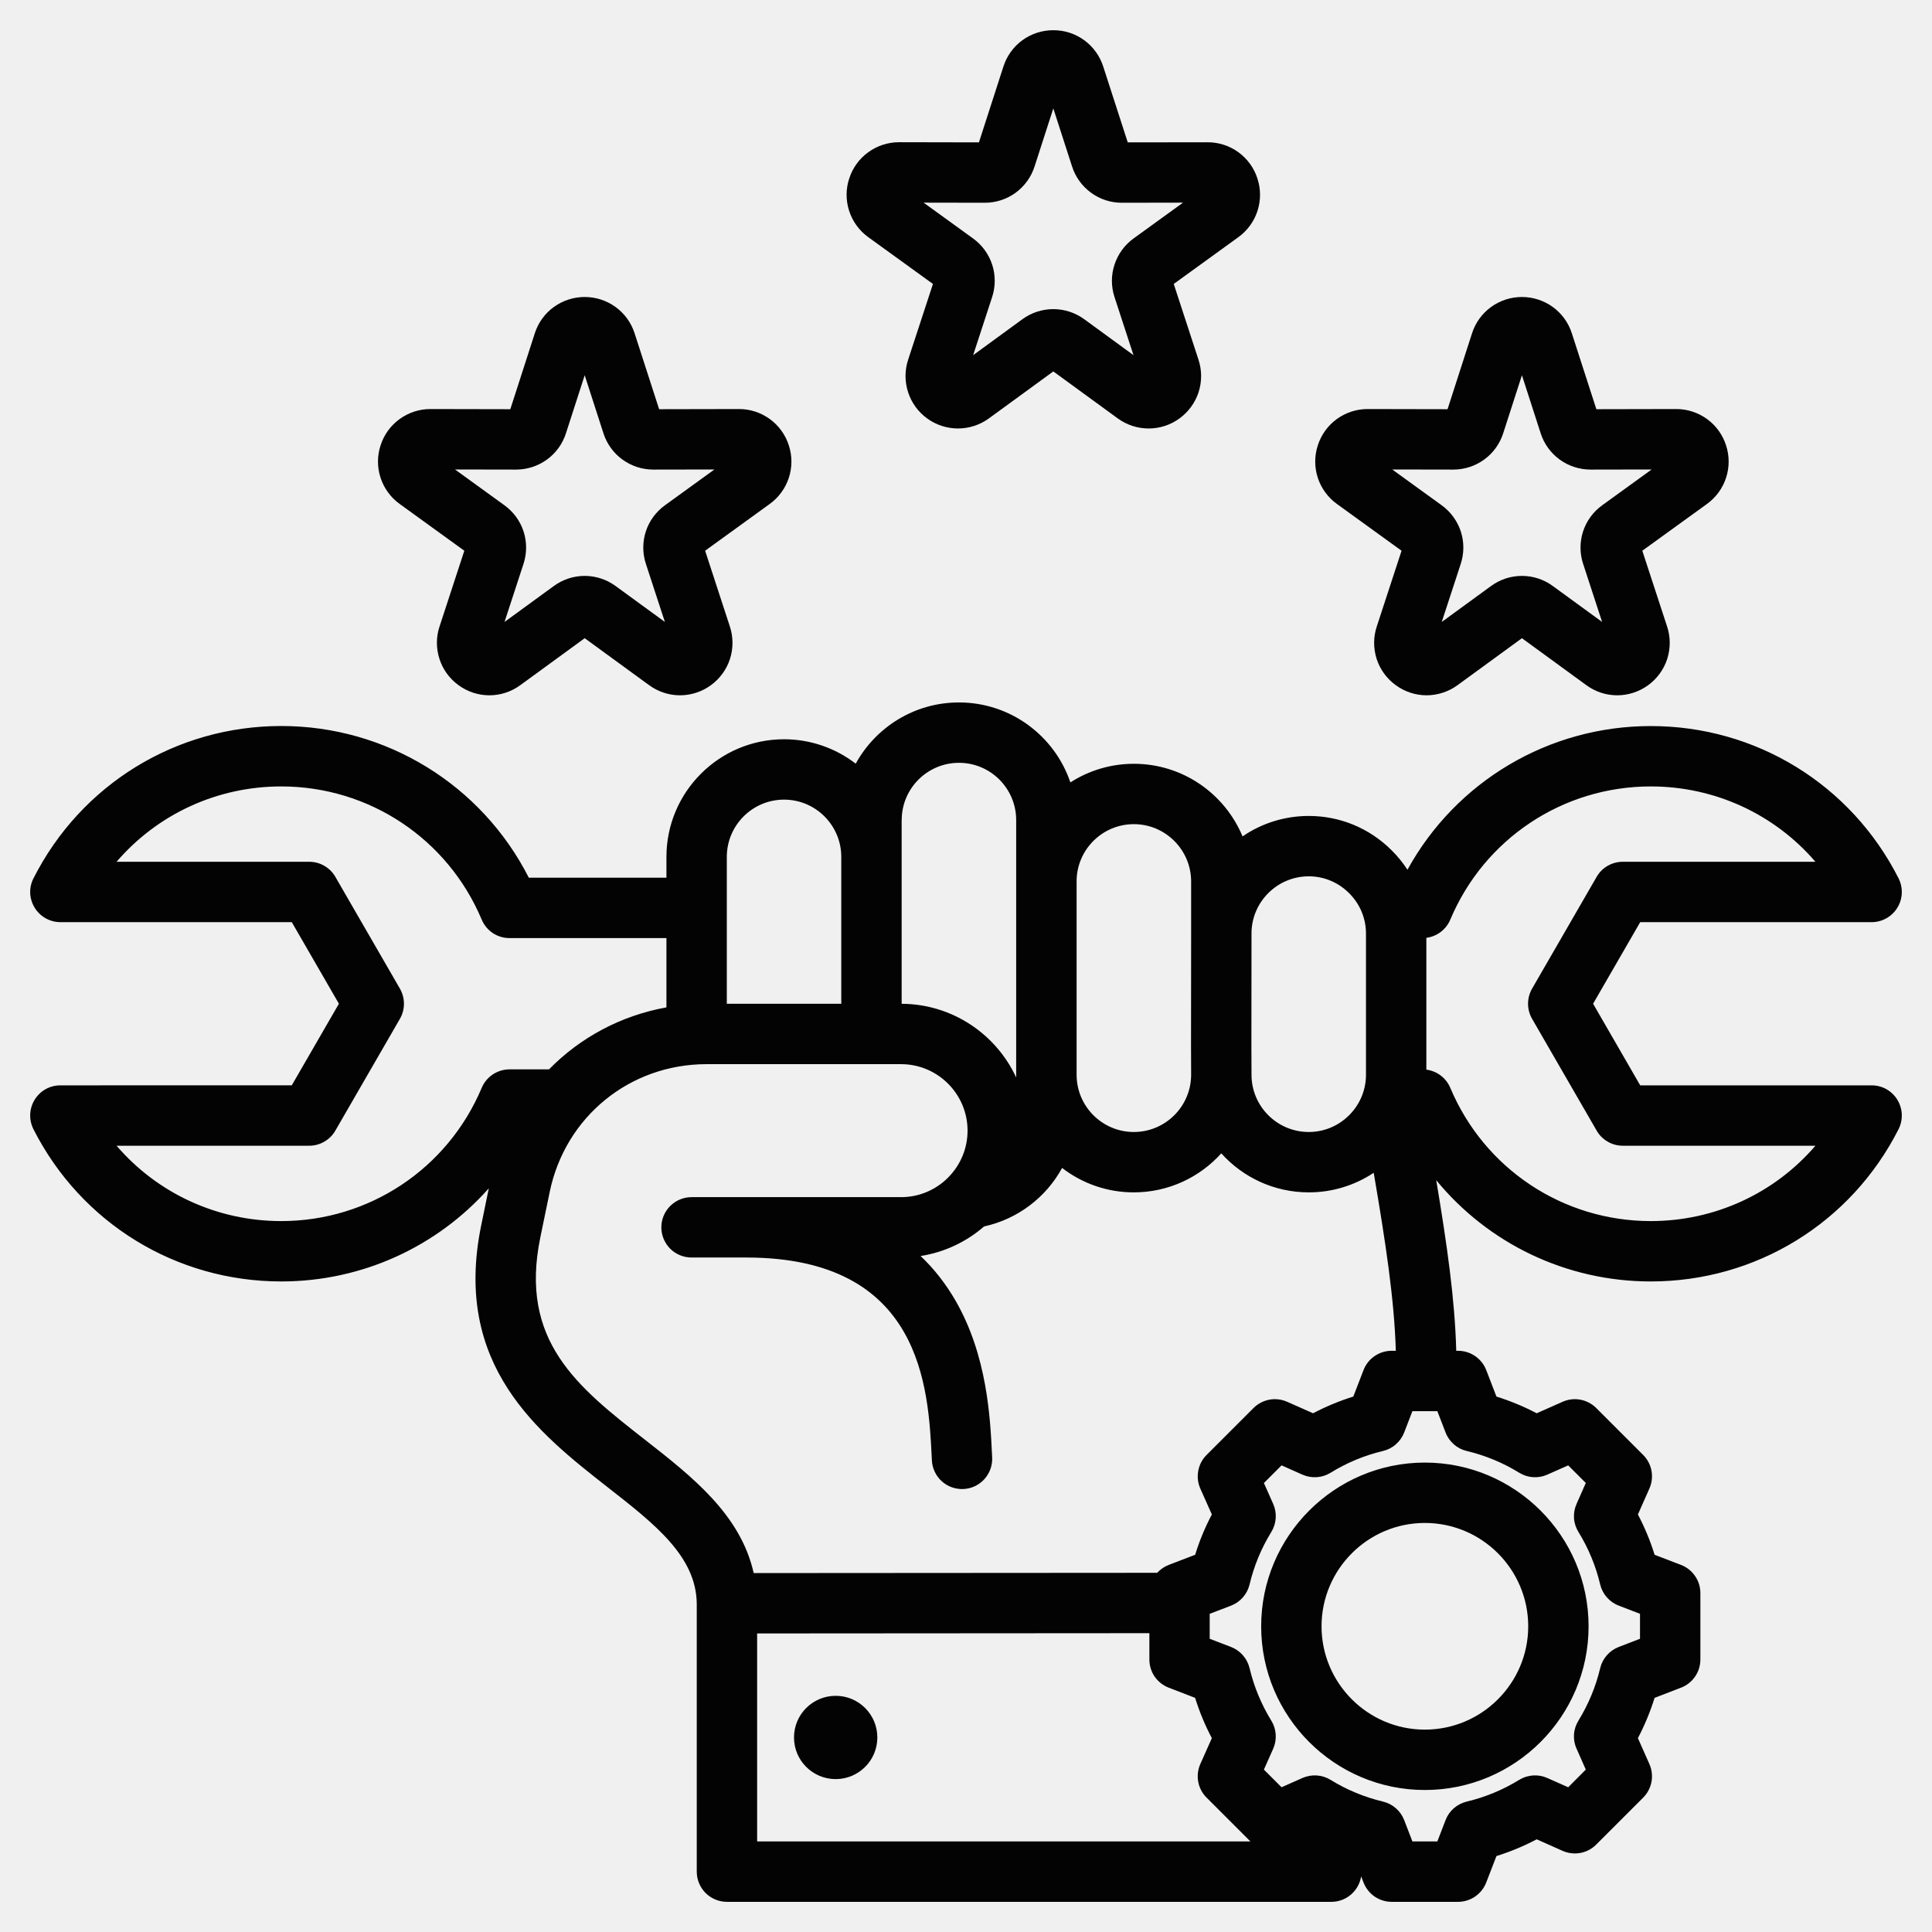
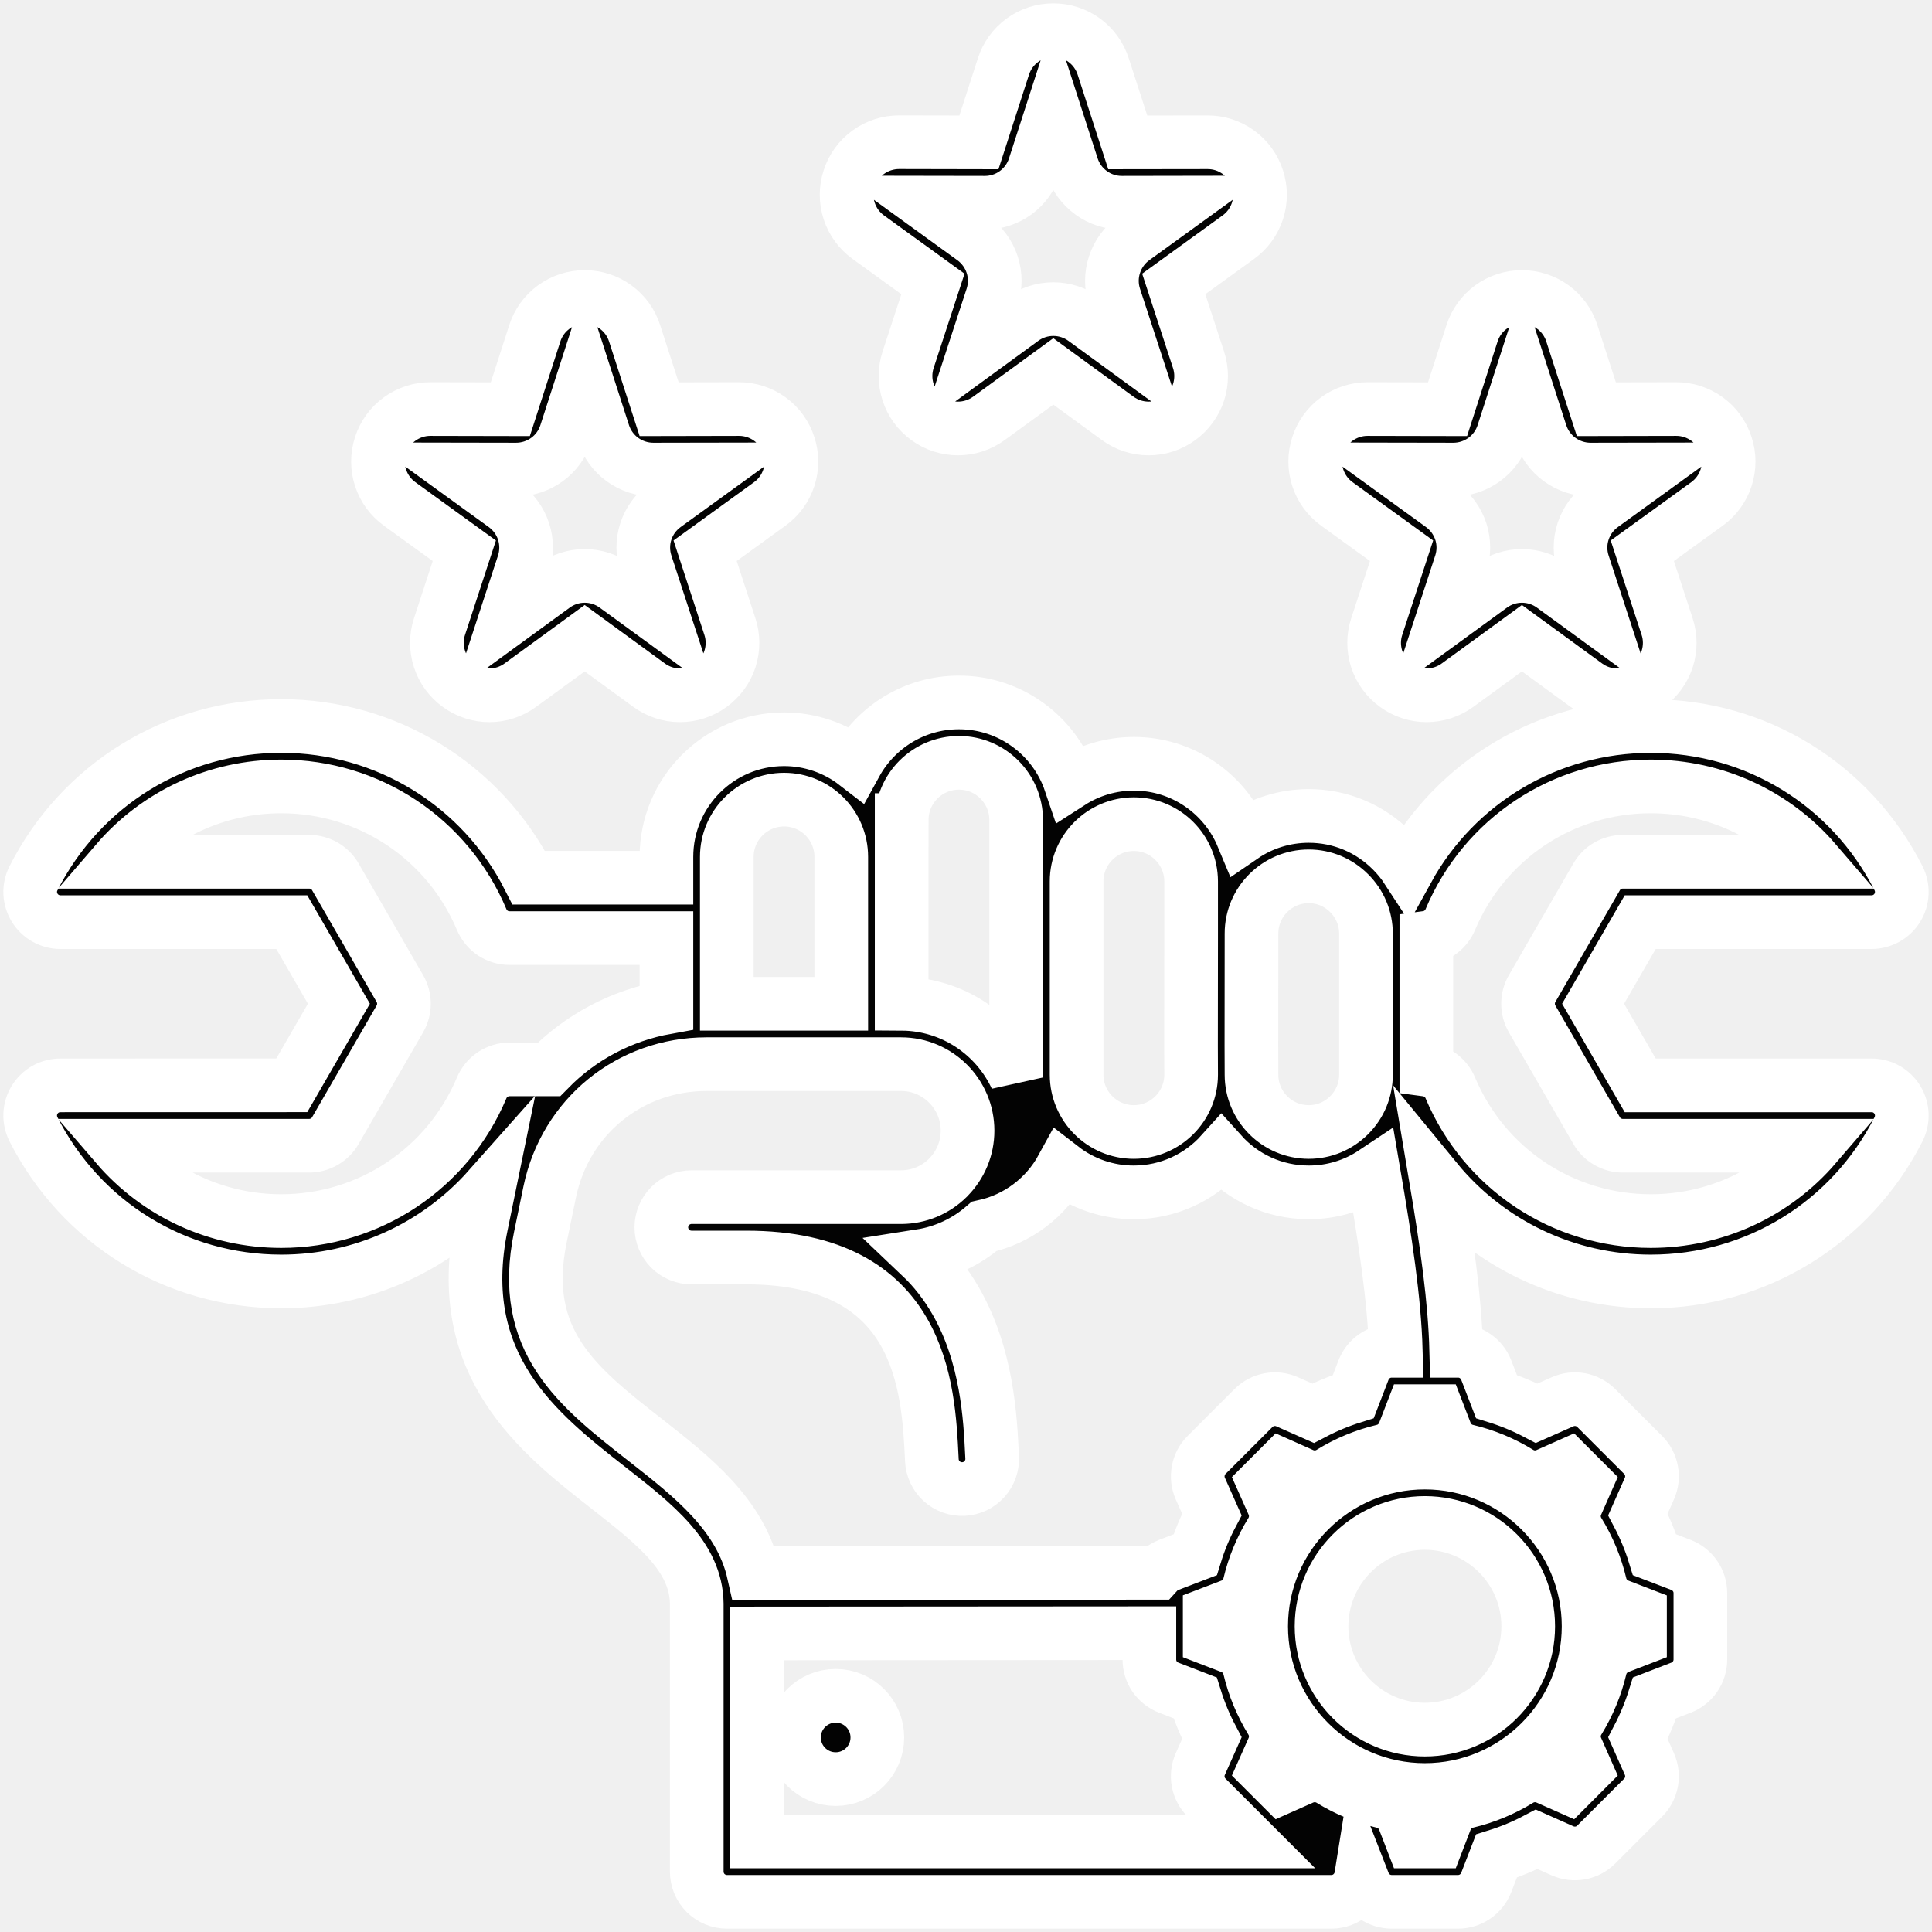
<svg xmlns="http://www.w3.org/2000/svg" width="36" height="36" viewBox="0 0 36 36" fill="none">
  <g clip-path="url(#clip0_855_2637)">
-     <path d="M34.875 20.224H30.563L29.685 18.703L30.563 17.183H34.875C34.971 17.183 35.066 17.158 35.15 17.111C35.233 17.064 35.304 16.997 35.354 16.915C35.405 16.833 35.433 16.739 35.437 16.643C35.441 16.547 35.42 16.452 35.377 16.366C34.489 14.616 32.72 13.528 30.759 13.529C28.854 13.529 27.129 14.564 26.226 16.206C26.142 16.077 26.044 15.957 25.935 15.848C25.52 15.432 24.97 15.204 24.387 15.204C23.946 15.204 23.516 15.336 23.153 15.585C22.823 14.791 22.039 14.232 21.128 14.232C20.708 14.232 20.298 14.352 19.945 14.579C19.652 13.713 18.832 13.089 17.869 13.089C17.04 13.089 16.318 13.55 15.945 14.23C15.563 13.935 15.093 13.775 14.61 13.775C13.401 13.775 12.418 14.758 12.418 15.967V16.355H9.854C8.975 14.626 7.203 13.528 5.241 13.528C3.28 13.528 1.511 14.616 0.624 16.366C0.58 16.451 0.559 16.547 0.563 16.643C0.567 16.739 0.596 16.832 0.646 16.914C0.696 16.996 0.767 17.064 0.851 17.111C0.934 17.158 1.029 17.183 1.125 17.183L5.437 17.183L6.315 18.703L5.437 20.223L1.125 20.224C1.029 20.224 0.934 20.248 0.85 20.295C0.766 20.342 0.696 20.41 0.646 20.492C0.595 20.574 0.567 20.667 0.563 20.763C0.559 20.859 0.58 20.955 0.623 21.041C1.511 22.791 3.28 23.878 5.241 23.878C6.749 23.878 8.144 23.229 9.108 22.143L8.968 22.825C8.426 25.445 10.037 26.705 11.33 27.718C12.211 28.407 12.972 29.003 12.983 29.881V34.875C12.983 35.024 13.042 35.167 13.147 35.273C13.253 35.378 13.396 35.438 13.545 35.438H24.808C25.089 35.438 25.32 35.232 25.363 34.964L25.407 35.077C25.448 35.183 25.52 35.274 25.613 35.339C25.707 35.403 25.818 35.438 25.932 35.438H27.169C27.283 35.438 27.394 35.403 27.487 35.339C27.581 35.274 27.653 35.183 27.694 35.077L27.884 34.585C28.143 34.504 28.394 34.4 28.634 34.273L29.117 34.488C29.221 34.534 29.336 34.547 29.448 34.527C29.56 34.506 29.663 34.452 29.743 34.371L30.618 33.496C30.698 33.416 30.752 33.313 30.773 33.202C30.794 33.09 30.78 32.974 30.734 32.87L30.52 32.388C30.646 32.147 30.75 31.896 30.831 31.637L31.324 31.447C31.43 31.407 31.521 31.334 31.585 31.241C31.65 31.147 31.684 31.036 31.684 30.922V29.685C31.684 29.571 31.65 29.46 31.585 29.367C31.521 29.273 31.43 29.201 31.324 29.16L30.831 28.971C30.751 28.711 30.646 28.46 30.52 28.22L30.734 27.737C30.78 27.633 30.794 27.518 30.773 27.406C30.753 27.294 30.698 27.191 30.618 27.111L29.743 26.236C29.663 26.156 29.56 26.102 29.448 26.081C29.336 26.06 29.221 26.074 29.117 26.12L28.634 26.334C28.394 26.208 28.143 26.104 27.884 26.023L27.694 25.53C27.653 25.424 27.581 25.333 27.487 25.269C27.394 25.204 27.283 25.17 27.169 25.17H27.135C27.11 24.215 26.962 23.183 26.762 21.991C27.728 23.168 29.182 23.878 30.759 23.878C32.72 23.878 34.489 22.791 35.377 21.041C35.42 20.955 35.441 20.859 35.437 20.763C35.433 20.667 35.404 20.574 35.354 20.492C35.304 20.41 35.233 20.342 35.15 20.295C35.066 20.248 34.971 20.224 34.875 20.224ZM24.387 16.329C24.67 16.329 24.937 16.441 25.139 16.643C25.342 16.845 25.453 17.113 25.453 17.396V20.026C25.453 20.31 25.342 20.577 25.14 20.78C24.937 20.982 24.67 21.093 24.387 21.093C23.798 21.093 23.32 20.615 23.32 20.026V20.025L23.318 19.485L23.32 17.396V17.396C23.319 16.808 23.798 16.329 24.387 16.329ZM21.127 15.357C21.716 15.357 22.194 15.836 22.195 16.424V17.396L22.193 19.487L22.195 20.027C22.194 20.615 21.716 21.093 21.127 21.093C20.539 21.093 20.061 20.615 20.061 20.026V16.424C20.06 15.836 20.539 15.357 21.127 15.357ZM16.802 15.281C16.802 14.692 17.28 14.214 17.869 14.214C18.457 14.214 18.935 14.692 18.935 15.281V20.077C18.561 19.27 17.746 18.709 16.801 18.704V15.281H16.802ZM14.61 14.9C15.198 14.9 15.676 15.379 15.676 15.967V18.704H13.543V15.967C13.543 15.379 14.021 14.9 14.61 14.9ZM5.241 22.753C4.04 22.753 2.931 22.232 2.172 21.349L5.762 21.349C5.861 21.349 5.958 21.323 6.043 21.273C6.129 21.224 6.2 21.153 6.249 21.067L7.452 18.984C7.501 18.899 7.527 18.802 7.527 18.703C7.527 18.605 7.501 18.508 7.452 18.422L6.249 16.339C6.2 16.253 6.129 16.183 6.043 16.133C5.958 16.084 5.861 16.058 5.762 16.058L2.172 16.058C2.931 15.175 4.04 14.654 5.241 14.654C6.876 14.654 8.342 15.628 8.976 17.136C9.019 17.238 9.091 17.325 9.183 17.387C9.276 17.448 9.384 17.48 9.495 17.48H12.418V18.771C11.569 18.924 10.812 19.332 10.23 19.926H9.495C9.384 19.926 9.276 19.959 9.183 20.02C9.091 20.081 9.019 20.168 8.976 20.27C8.342 21.778 6.876 22.753 5.241 22.753ZM21.777 31.447L22.269 31.637C22.35 31.896 22.454 32.148 22.581 32.388L22.366 32.87C22.32 32.974 22.307 33.09 22.327 33.201C22.348 33.313 22.402 33.416 22.483 33.496L23.299 34.312H14.108V30.437C17.225 30.434 19.661 30.433 21.417 30.432V30.922C21.417 31.036 21.451 31.147 21.515 31.241C21.58 31.334 21.671 31.406 21.777 31.447ZM27.33 27.037C27.676 27.119 28.006 27.256 28.308 27.442C28.386 27.49 28.474 27.519 28.565 27.525C28.657 27.531 28.748 27.515 28.831 27.478L29.221 27.305L29.549 27.633L29.377 28.023C29.34 28.106 29.323 28.197 29.329 28.288C29.335 28.38 29.364 28.468 29.412 28.546C29.598 28.848 29.735 29.178 29.817 29.524C29.838 29.613 29.881 29.695 29.941 29.764C30.001 29.832 30.077 29.886 30.162 29.918L30.559 30.071V30.536L30.162 30.689C30.077 30.722 30.001 30.775 29.941 30.844C29.881 30.912 29.838 30.995 29.817 31.084C29.735 31.429 29.598 31.759 29.412 32.061C29.364 32.139 29.335 32.227 29.329 32.319C29.323 32.41 29.339 32.501 29.377 32.584L29.549 32.974L29.221 33.303L28.831 33.13C28.748 33.093 28.657 33.077 28.566 33.083C28.474 33.089 28.386 33.117 28.308 33.165C28.006 33.351 27.676 33.488 27.33 33.57C27.241 33.592 27.159 33.634 27.09 33.694C27.021 33.754 26.968 33.83 26.936 33.915L26.783 34.312H26.318L26.165 33.915C26.132 33.83 26.079 33.754 26.01 33.694C25.942 33.634 25.859 33.591 25.77 33.57C25.425 33.488 25.095 33.351 24.793 33.165C24.715 33.117 24.627 33.089 24.535 33.083C24.444 33.077 24.353 33.093 24.269 33.13L23.88 33.303L23.551 32.974L23.724 32.585C23.761 32.501 23.777 32.41 23.771 32.319C23.765 32.228 23.737 32.139 23.689 32.062C23.503 31.759 23.366 31.429 23.284 31.084C23.262 30.995 23.22 30.912 23.16 30.844C23.1 30.775 23.024 30.722 22.939 30.689L22.541 30.536V30.071L22.939 29.919C23.024 29.886 23.1 29.833 23.16 29.764C23.22 29.695 23.263 29.613 23.284 29.524C23.366 29.178 23.503 28.848 23.689 28.546C23.737 28.468 23.765 28.38 23.771 28.289C23.777 28.198 23.761 28.106 23.724 28.023L23.551 27.634L23.88 27.305L24.269 27.478C24.353 27.515 24.444 27.531 24.535 27.525C24.627 27.519 24.715 27.491 24.793 27.443C25.095 27.256 25.425 27.119 25.77 27.037C25.859 27.016 25.942 26.974 26.01 26.913C26.079 26.853 26.132 26.777 26.165 26.692L26.318 26.295H26.783L26.936 26.692C26.968 26.777 27.022 26.853 27.09 26.913C27.159 26.974 27.241 27.016 27.33 27.037ZM25.932 25.17C25.818 25.17 25.707 25.204 25.613 25.269C25.52 25.333 25.448 25.424 25.407 25.53L25.217 26.023C24.958 26.104 24.707 26.208 24.467 26.334L23.984 26.12C23.88 26.074 23.764 26.06 23.653 26.081C23.541 26.102 23.438 26.156 23.358 26.236L22.483 27.111C22.402 27.191 22.348 27.294 22.328 27.406C22.307 27.518 22.32 27.633 22.366 27.737L22.581 28.22C22.454 28.46 22.35 28.711 22.27 28.971L21.777 29.16C21.695 29.192 21.622 29.242 21.563 29.307C19.786 29.307 17.28 29.309 14.044 29.312C13.8 28.223 12.9 27.517 12.024 26.832C10.76 25.843 9.669 24.989 10.069 23.053L10.243 22.21C10.533 20.808 11.735 19.829 13.167 19.829H16.79C17.473 19.829 18.029 20.385 18.029 21.068C18.029 21.402 17.896 21.705 17.68 21.928C17.672 21.936 17.664 21.944 17.657 21.952C17.433 22.172 17.127 22.307 16.79 22.307H12.886C12.737 22.307 12.594 22.367 12.488 22.472C12.383 22.578 12.323 22.721 12.323 22.87C12.323 23.019 12.383 23.162 12.488 23.268C12.594 23.373 12.737 23.432 12.886 23.432H13.905C17.18 23.432 17.298 25.861 17.362 27.165L17.364 27.206C17.367 27.28 17.384 27.353 17.416 27.421C17.447 27.488 17.491 27.549 17.546 27.599C17.601 27.649 17.665 27.688 17.735 27.713C17.805 27.738 17.879 27.749 17.953 27.746C18.028 27.742 18.1 27.724 18.168 27.692C18.235 27.66 18.295 27.615 18.344 27.56C18.394 27.504 18.432 27.44 18.457 27.369C18.481 27.299 18.492 27.225 18.487 27.151L18.485 27.11C18.452 26.42 18.396 25.265 17.808 24.241C17.625 23.923 17.407 23.644 17.154 23.404C17.602 23.334 18.009 23.138 18.337 22.853C18.968 22.715 19.493 22.308 19.791 21.763C20.174 22.059 20.644 22.219 21.127 22.218C21.773 22.218 22.355 21.937 22.757 21.491C23.158 21.937 23.74 22.218 24.386 22.218C24.817 22.219 25.239 22.092 25.597 21.853C25.815 23.127 25.981 24.208 26.009 25.17L25.932 25.17ZM30.759 22.753C29.124 22.753 27.658 21.779 27.024 20.27C26.986 20.18 26.925 20.101 26.846 20.041C26.768 19.982 26.676 19.944 26.578 19.931V17.475C26.676 17.462 26.768 17.425 26.846 17.365C26.925 17.305 26.986 17.227 27.024 17.136C27.658 15.628 29.124 14.654 30.759 14.654C31.96 14.654 33.069 15.175 33.828 16.058H30.238C30.139 16.058 30.042 16.084 29.957 16.133C29.871 16.182 29.8 16.253 29.751 16.339L28.548 18.422C28.499 18.507 28.473 18.604 28.473 18.703C28.473 18.802 28.499 18.899 28.548 18.984L29.751 21.067C29.8 21.153 29.871 21.224 29.957 21.273C30.042 21.323 30.139 21.349 30.238 21.349H33.828C33.069 22.232 31.96 22.753 30.759 22.753ZM16.348 32.375C16.348 32.804 16 33.151 15.572 33.151C15.143 33.151 14.795 32.804 14.795 32.375C14.795 31.946 15.143 31.599 15.572 31.599C16 31.599 16.348 31.946 16.348 32.375ZM23.5 30.304C23.5 31.986 24.868 33.354 26.55 33.354C28.232 33.354 29.601 31.986 29.601 30.304C29.601 28.622 28.232 27.253 26.55 27.253C24.869 27.253 23.5 28.622 23.5 30.304ZM28.476 30.304C28.476 31.365 27.612 32.229 26.55 32.229C25.489 32.229 24.625 31.365 24.625 30.304C24.625 29.242 25.489 28.378 26.55 28.378C27.612 28.378 28.476 29.242 28.476 30.304ZM24.912 9.391L26.116 10.262L25.654 11.674C25.589 11.87 25.589 12.082 25.652 12.279C25.716 12.476 25.841 12.647 26.009 12.768C26.176 12.89 26.377 12.956 26.584 12.956C26.791 12.955 26.992 12.889 27.159 12.767L28.359 11.892L29.559 12.767C29.726 12.89 29.928 12.956 30.135 12.956C30.336 12.956 30.538 12.893 30.71 12.768C30.877 12.647 31.002 12.476 31.066 12.279C31.129 12.082 31.129 11.87 31.064 11.674L30.602 10.262L31.806 9.391C31.974 9.27 32.099 9.099 32.163 8.902C32.227 8.706 32.227 8.494 32.162 8.297C32.099 8.101 31.975 7.929 31.808 7.808C31.641 7.687 31.439 7.621 31.233 7.622H31.231L29.746 7.625L29.289 6.211C29.226 6.014 29.102 5.842 28.935 5.721C28.767 5.599 28.566 5.534 28.359 5.534C28.152 5.534 27.951 5.599 27.783 5.721C27.616 5.842 27.492 6.014 27.429 6.211L26.973 7.625L25.487 7.622H25.485C25.279 7.621 25.077 7.687 24.91 7.808C24.743 7.929 24.619 8.101 24.556 8.297C24.491 8.494 24.491 8.706 24.555 8.902C24.619 9.099 24.744 9.27 24.912 9.391ZM27.078 8.75H27.08C27.287 8.75 27.488 8.685 27.656 8.563C27.823 8.442 27.947 8.27 28.01 8.073L28.359 6.992L28.708 8.073C28.771 8.27 28.895 8.441 29.062 8.563C29.23 8.685 29.431 8.75 29.638 8.75H29.64L30.776 8.748L29.856 9.414C29.688 9.535 29.562 9.706 29.498 9.903C29.434 10.1 29.435 10.313 29.5 10.509L29.853 11.589L28.935 10.92C28.768 10.797 28.566 10.731 28.359 10.731C28.152 10.731 27.95 10.797 27.783 10.92L26.865 11.589L27.218 10.509C27.283 10.313 27.284 10.1 27.22 9.903C27.155 9.706 27.03 9.535 26.862 9.414L25.942 8.748L27.078 8.75ZM7.448 9.391L8.652 10.262L8.19 11.674C8.125 11.87 8.125 12.082 8.189 12.279C8.252 12.476 8.377 12.647 8.545 12.768C8.711 12.89 8.913 12.956 9.119 12.956C9.321 12.956 9.523 12.893 9.695 12.767L10.895 11.892L12.095 12.767C12.262 12.889 12.463 12.956 12.67 12.956C12.877 12.956 13.079 12.89 13.246 12.768C13.413 12.647 13.538 12.476 13.602 12.279C13.665 12.082 13.665 11.87 13.6 11.674L13.139 10.262L14.342 9.391C14.51 9.27 14.635 9.099 14.699 8.902C14.763 8.706 14.763 8.494 14.698 8.297C14.635 8.101 14.511 7.929 14.344 7.808C14.177 7.687 13.976 7.621 13.769 7.622H13.767L12.282 7.625L11.825 6.211C11.762 6.014 11.638 5.842 11.471 5.721C11.304 5.599 11.102 5.534 10.895 5.534C10.688 5.534 10.487 5.599 10.319 5.721C10.152 5.842 10.028 6.014 9.965 6.211L9.509 7.625L8.023 7.622H8.021C7.815 7.621 7.614 7.687 7.447 7.808C7.279 7.929 7.155 8.101 7.092 8.297C7.027 8.494 7.027 8.706 7.091 8.902C7.155 9.099 7.28 9.27 7.448 9.391ZM9.614 8.75H9.616C9.823 8.75 10.024 8.685 10.192 8.563C10.359 8.442 10.483 8.27 10.546 8.073L10.895 6.992L11.244 8.073C11.307 8.27 11.431 8.442 11.598 8.563C11.766 8.685 11.967 8.75 12.174 8.75H12.176L13.312 8.748L12.392 9.414C12.224 9.535 12.098 9.706 12.034 9.903C11.97 10.1 11.971 10.313 12.036 10.509L12.389 11.589L11.471 10.92C11.304 10.797 11.102 10.731 10.895 10.731C10.688 10.731 10.486 10.797 10.319 10.92L9.401 11.589L9.754 10.509C9.819 10.313 9.82 10.1 9.756 9.903C9.692 9.706 9.566 9.535 9.398 9.414L8.478 8.748L9.614 8.75ZM16.18 4.42L17.384 5.291L16.922 6.702C16.857 6.899 16.857 7.111 16.921 7.308C16.984 7.504 17.109 7.676 17.276 7.797C17.443 7.919 17.645 7.984 17.851 7.984C18.053 7.984 18.255 7.921 18.427 7.796L19.627 6.921L20.827 7.796C20.994 7.918 21.195 7.984 21.402 7.984C21.609 7.985 21.811 7.919 21.978 7.797C22.145 7.676 22.27 7.504 22.334 7.308C22.397 7.111 22.397 6.899 22.332 6.702L21.871 5.291L23.074 4.42C23.242 4.299 23.367 4.128 23.431 3.931C23.495 3.734 23.495 3.522 23.43 3.326C23.367 3.129 23.243 2.958 23.076 2.837C22.909 2.715 22.707 2.65 22.501 2.651H22.499L21.014 2.653L20.557 1.24C20.494 1.043 20.37 0.871 20.203 0.749C20.035 0.627 19.834 0.562 19.627 0.563C19.42 0.562 19.218 0.628 19.051 0.749C18.884 0.871 18.76 1.043 18.697 1.24L18.241 2.653L16.755 2.65H16.753C16.547 2.65 16.345 2.715 16.178 2.837C16.011 2.958 15.887 3.129 15.824 3.326C15.759 3.522 15.759 3.734 15.823 3.931C15.887 4.128 16.012 4.299 16.18 4.42ZM18.346 3.778H18.348C18.555 3.779 18.756 3.714 18.924 3.592C19.091 3.47 19.215 3.298 19.278 3.101L19.627 2.02L19.976 3.101C20.039 3.298 20.163 3.47 20.331 3.592C20.498 3.714 20.699 3.779 20.906 3.778H20.908L22.044 3.776L21.124 4.442C20.956 4.563 20.831 4.735 20.767 4.932C20.702 5.129 20.703 5.341 20.768 5.538L21.121 6.618L20.203 5.948C20.036 5.826 19.834 5.76 19.627 5.76C19.42 5.76 19.218 5.826 19.051 5.948L18.133 6.618L18.486 5.538C18.551 5.341 18.552 5.129 18.488 4.932C18.424 4.735 18.298 4.563 18.13 4.442L17.21 3.776L18.346 3.778Z" fill="#030303" />
+     <path d="M34.875 20.224H30.563L29.685 18.703L30.563 17.183H34.875C34.971 17.183 35.066 17.158 35.15 17.111C35.233 17.064 35.304 16.997 35.354 16.915C35.405 16.833 35.433 16.739 35.437 16.643C35.441 16.547 35.42 16.452 35.377 16.366C34.489 14.616 32.72 13.528 30.759 13.529C28.854 13.529 27.129 14.564 26.226 16.206C26.142 16.077 26.044 15.957 25.935 15.848C25.52 15.432 24.97 15.204 24.387 15.204C23.946 15.204 23.516 15.336 23.153 15.585C22.823 14.791 22.039 14.232 21.128 14.232C20.708 14.232 20.298 14.352 19.945 14.579C19.652 13.713 18.832 13.089 17.869 13.089C17.04 13.089 16.318 13.55 15.945 14.23C15.563 13.935 15.093 13.775 14.61 13.775C13.401 13.775 12.418 14.758 12.418 15.967V16.355H9.854C8.975 14.626 7.203 13.528 5.241 13.528C3.28 13.528 1.511 14.616 0.624 16.366C0.58 16.451 0.559 16.547 0.563 16.643C0.567 16.739 0.596 16.832 0.646 16.914C0.696 16.996 0.767 17.064 0.851 17.111C0.934 17.158 1.029 17.183 1.125 17.183L5.437 17.183L6.315 18.703L5.437 20.223L1.125 20.224C1.029 20.224 0.934 20.248 0.85 20.295C0.766 20.342 0.696 20.41 0.646 20.492C0.595 20.574 0.567 20.667 0.563 20.763C0.559 20.859 0.58 20.955 0.623 21.041C1.511 22.791 3.28 23.878 5.241 23.878C6.749 23.878 8.144 23.229 9.108 22.143L8.968 22.825C8.426 25.445 10.037 26.705 11.33 27.718C12.211 28.407 12.972 29.003 12.983 29.881V34.875C12.983 35.024 13.042 35.167 13.147 35.273C13.253 35.378 13.396 35.438 13.545 35.438H24.808C25.089 35.438 25.32 35.232 25.363 34.964L25.407 35.077C25.448 35.183 25.52 35.274 25.613 35.339C25.707 35.403 25.818 35.438 25.932 35.438H27.169C27.283 35.438 27.394 35.403 27.487 35.339C27.581 35.274 27.653 35.183 27.694 35.077L27.884 34.585C28.143 34.504 28.394 34.4 28.634 34.273L29.117 34.488C29.221 34.534 29.336 34.547 29.448 34.527C29.56 34.506 29.663 34.452 29.743 34.371L30.618 33.496C30.698 33.416 30.752 33.313 30.773 33.202C30.794 33.09 30.78 32.974 30.734 32.87L30.52 32.388C30.646 32.147 30.75 31.896 30.831 31.637L31.324 31.447C31.43 31.407 31.521 31.334 31.585 31.241C31.65 31.147 31.684 31.036 31.684 30.922V29.685C31.684 29.571 31.65 29.46 31.585 29.367C31.521 29.273 31.43 29.201 31.324 29.16L30.831 28.971C30.751 28.711 30.646 28.46 30.52 28.22L30.734 27.737C30.78 27.633 30.794 27.518 30.773 27.406C30.753 27.294 30.698 27.191 30.618 27.111L29.743 26.236C29.663 26.156 29.56 26.102 29.448 26.081C29.336 26.06 29.221 26.074 29.117 26.12L28.634 26.334C28.394 26.208 28.143 26.104 27.884 26.023L27.694 25.53C27.653 25.424 27.581 25.333 27.487 25.269C27.394 25.204 27.283 25.17 27.169 25.17H27.135C27.11 24.215 26.962 23.183 26.762 21.991C27.728 23.168 29.182 23.878 30.759 23.878C32.72 23.878 34.489 22.791 35.377 21.041C35.42 20.955 35.441 20.859 35.437 20.763C35.433 20.667 35.404 20.574 35.354 20.492C35.304 20.41 35.233 20.342 35.15 20.295C35.066 20.248 34.971 20.224 34.875 20.224ZM24.387 16.329C24.67 16.329 24.937 16.441 25.139 16.643C25.342 16.845 25.453 17.113 25.453 17.396V20.026C25.453 20.31 25.342 20.577 25.14 20.78C24.937 20.982 24.67 21.093 24.387 21.093C23.798 21.093 23.32 20.615 23.32 20.026V20.025L23.318 19.485L23.32 17.396V17.396C23.319 16.808 23.798 16.329 24.387 16.329ZM21.127 15.357C21.716 15.357 22.194 15.836 22.195 16.424V17.396L22.193 19.487L22.195 20.027C22.194 20.615 21.716 21.093 21.127 21.093C20.539 21.093 20.061 20.615 20.061 20.026V16.424C20.06 15.836 20.539 15.357 21.127 15.357ZM16.802 15.281C16.802 14.692 17.28 14.214 17.869 14.214C18.457 14.214 18.935 14.692 18.935 15.281V20.077C18.561 19.27 17.746 18.709 16.801 18.704V15.281H16.802ZM14.61 14.9C15.198 14.9 15.676 15.379 15.676 15.967V18.704H13.543V15.967C13.543 15.379 14.021 14.9 14.61 14.9ZM5.241 22.753C4.04 22.753 2.931 22.232 2.172 21.349L5.762 21.349C5.861 21.349 5.958 21.323 6.043 21.273C6.129 21.224 6.2 21.153 6.249 21.067L7.452 18.984C7.501 18.899 7.527 18.802 7.527 18.703C7.527 18.605 7.501 18.508 7.452 18.422L6.249 16.339C6.2 16.253 6.129 16.183 6.043 16.133C5.958 16.084 5.861 16.058 5.762 16.058L2.172 16.058C2.931 15.175 4.04 14.654 5.241 14.654C6.876 14.654 8.342 15.628 8.976 17.136C9.019 17.238 9.091 17.325 9.183 17.387C9.276 17.448 9.384 17.48 9.495 17.48H12.418V18.771C11.569 18.924 10.812 19.332 10.23 19.926H9.495C9.384 19.926 9.276 19.959 9.183 20.02C9.091 20.081 9.019 20.168 8.976 20.27C8.342 21.778 6.876 22.753 5.241 22.753ZM21.777 31.447L22.269 31.637C22.35 31.896 22.454 32.148 22.581 32.388L22.366 32.87C22.32 32.974 22.307 33.09 22.327 33.201C22.348 33.313 22.402 33.416 22.483 33.496L23.299 34.312H14.108V30.437C17.225 30.434 19.661 30.433 21.417 30.432V30.922C21.417 31.036 21.451 31.147 21.515 31.241C21.58 31.334 21.671 31.406 21.777 31.447ZM27.33 27.037C27.676 27.119 28.006 27.256 28.308 27.442C28.386 27.49 28.474 27.519 28.565 27.525C28.657 27.531 28.748 27.515 28.831 27.478L29.221 27.305L29.549 27.633L29.377 28.023C29.34 28.106 29.323 28.197 29.329 28.288C29.335 28.38 29.364 28.468 29.412 28.546C29.598 28.848 29.735 29.178 29.817 29.524C29.838 29.613 29.881 29.695 29.941 29.764C30.001 29.832 30.077 29.886 30.162 29.918L30.559 30.071V30.536L30.162 30.689C30.077 30.722 30.001 30.775 29.941 30.844C29.881 30.912 29.838 30.995 29.817 31.084C29.735 31.429 29.598 31.759 29.412 32.061C29.364 32.139 29.335 32.227 29.329 32.319C29.323 32.41 29.339 32.501 29.377 32.584L29.549 32.974L29.221 33.303L28.831 33.13C28.748 33.093 28.657 33.077 28.566 33.083C28.474 33.089 28.386 33.117 28.308 33.165C28.006 33.351 27.676 33.488 27.33 33.57C27.241 33.592 27.159 33.634 27.09 33.694C27.021 33.754 26.968 33.83 26.936 33.915L26.783 34.312H26.318L26.165 33.915C26.132 33.83 26.079 33.754 26.01 33.694C25.942 33.634 25.859 33.591 25.77 33.57C25.425 33.488 25.095 33.351 24.793 33.165C24.715 33.117 24.627 33.089 24.535 33.083C24.444 33.077 24.353 33.093 24.269 33.13L23.88 33.303L23.551 32.974L23.724 32.585C23.761 32.501 23.777 32.41 23.771 32.319C23.765 32.228 23.737 32.139 23.689 32.062C23.503 31.759 23.366 31.429 23.284 31.084C23.262 30.995 23.22 30.912 23.16 30.844C23.1 30.775 23.024 30.722 22.939 30.689L22.541 30.536V30.071L22.939 29.919C23.024 29.886 23.1 29.833 23.16 29.764C23.22 29.695 23.263 29.613 23.284 29.524C23.366 29.178 23.503 28.848 23.689 28.546C23.737 28.468 23.765 28.38 23.771 28.289C23.777 28.198 23.761 28.106 23.724 28.023L23.551 27.634L23.88 27.305L24.269 27.478C24.353 27.515 24.444 27.531 24.535 27.525C24.627 27.519 24.715 27.491 24.793 27.443C25.095 27.256 25.425 27.119 25.77 27.037C25.859 27.016 25.942 26.974 26.01 26.913C26.079 26.853 26.132 26.777 26.165 26.692L26.318 26.295H26.783L26.936 26.692C26.968 26.777 27.022 26.853 27.09 26.913C27.159 26.974 27.241 27.016 27.33 27.037ZM25.932 25.17C25.818 25.17 25.707 25.204 25.613 25.269C25.52 25.333 25.448 25.424 25.407 25.53L25.217 26.023C24.958 26.104 24.707 26.208 24.467 26.334L23.984 26.12C23.88 26.074 23.764 26.06 23.653 26.081C23.541 26.102 23.438 26.156 23.358 26.236L22.483 27.111C22.402 27.191 22.348 27.294 22.328 27.406C22.307 27.518 22.32 27.633 22.366 27.737L22.581 28.22C22.454 28.46 22.35 28.711 22.27 28.971L21.777 29.16C21.695 29.192 21.622 29.242 21.563 29.307C19.786 29.307 17.28 29.309 14.044 29.312C13.8 28.223 12.9 27.517 12.024 26.832C10.76 25.843 9.669 24.989 10.069 23.053L10.243 22.21C10.533 20.808 11.735 19.829 13.167 19.829H16.79C17.473 19.829 18.029 20.385 18.029 21.068C18.029 21.402 17.896 21.705 17.68 21.928C17.672 21.936 17.664 21.944 17.657 21.952C17.433 22.172 17.127 22.307 16.79 22.307H12.886C12.737 22.307 12.594 22.367 12.488 22.472C12.383 22.578 12.323 22.721 12.323 22.87C12.323 23.019 12.383 23.162 12.488 23.268C12.594 23.373 12.737 23.432 12.886 23.432H13.905C17.18 23.432 17.298 25.861 17.362 27.165L17.364 27.206C17.367 27.28 17.384 27.353 17.416 27.421C17.447 27.488 17.491 27.549 17.546 27.599C17.601 27.649 17.665 27.688 17.735 27.713C17.805 27.738 17.879 27.749 17.953 27.746C18.028 27.742 18.1 27.724 18.168 27.692C18.235 27.66 18.295 27.615 18.344 27.56C18.394 27.504 18.432 27.44 18.457 27.369C18.481 27.299 18.492 27.225 18.487 27.151L18.485 27.11C18.452 26.42 18.396 25.265 17.808 24.241C17.625 23.923 17.407 23.644 17.154 23.404C17.602 23.334 18.009 23.138 18.337 22.853C18.968 22.715 19.493 22.308 19.791 21.763C20.174 22.059 20.644 22.219 21.127 22.218C21.773 22.218 22.355 21.937 22.757 21.491C23.158 21.937 23.74 22.218 24.386 22.218C24.817 22.219 25.239 22.092 25.597 21.853C25.815 23.127 25.981 24.208 26.009 25.17L25.932 25.17ZM30.759 22.753C29.124 22.753 27.658 21.779 27.024 20.27C26.986 20.18 26.925 20.101 26.846 20.041C26.768 19.982 26.676 19.944 26.578 19.931V17.475C26.676 17.462 26.768 17.425 26.846 17.365C26.925 17.305 26.986 17.227 27.024 17.136C27.658 15.628 29.124 14.654 30.759 14.654C31.96 14.654 33.069 15.175 33.828 16.058H30.238C30.139 16.058 30.042 16.084 29.957 16.133C29.871 16.182 29.8 16.253 29.751 16.339L28.548 18.422C28.499 18.507 28.473 18.604 28.473 18.703C28.473 18.802 28.499 18.899 28.548 18.984L29.751 21.067C29.8 21.153 29.871 21.224 29.957 21.273C30.042 21.323 30.139 21.349 30.238 21.349H33.828C33.069 22.232 31.96 22.753 30.759 22.753ZM16.348 32.375C16.348 32.804 16 33.151 15.572 33.151C15.143 33.151 14.795 32.804 14.795 32.375C14.795 31.946 15.143 31.599 15.572 31.599C16 31.599 16.348 31.946 16.348 32.375ZM23.5 30.304C23.5 31.986 24.868 33.354 26.55 33.354C28.232 33.354 29.601 31.986 29.601 30.304C29.601 28.622 28.232 27.253 26.55 27.253C24.869 27.253 23.5 28.622 23.5 30.304ZM28.476 30.304C28.476 31.365 27.612 32.229 26.55 32.229C25.489 32.229 24.625 31.365 24.625 30.304C24.625 29.242 25.489 28.378 26.55 28.378C27.612 28.378 28.476 29.242 28.476 30.304ZM24.912 9.391L26.116 10.262L25.654 11.674C25.589 11.87 25.589 12.082 25.652 12.279C25.716 12.476 25.841 12.647 26.009 12.768C26.176 12.89 26.377 12.956 26.584 12.956C26.791 12.955 26.992 12.889 27.159 12.767L28.359 11.892L29.559 12.767C29.726 12.89 29.928 12.956 30.135 12.956C30.336 12.956 30.538 12.893 30.71 12.768C30.877 12.647 31.002 12.476 31.066 12.279C31.129 12.082 31.129 11.87 31.064 11.674L30.602 10.262L31.806 9.391C31.974 9.27 32.099 9.099 32.163 8.902C32.227 8.706 32.227 8.494 32.162 8.297C32.099 8.101 31.975 7.929 31.808 7.808C31.641 7.687 31.439 7.621 31.233 7.622H31.231L29.746 7.625L29.289 6.211C29.226 6.014 29.102 5.842 28.935 5.721C28.767 5.599 28.566 5.534 28.359 5.534C28.152 5.534 27.951 5.599 27.783 5.721C27.616 5.842 27.492 6.014 27.429 6.211L26.973 7.625L25.487 7.622H25.485C25.279 7.621 25.077 7.687 24.91 7.808C24.743 7.929 24.619 8.101 24.556 8.297C24.491 8.494 24.491 8.706 24.555 8.902C24.619 9.099 24.744 9.27 24.912 9.391ZM27.078 8.75H27.08C27.287 8.75 27.488 8.685 27.656 8.563C27.823 8.442 27.947 8.27 28.01 8.073L28.359 6.992L28.708 8.073C28.771 8.27 28.895 8.441 29.062 8.563C29.23 8.685 29.431 8.75 29.638 8.75H29.64L30.776 8.748L29.856 9.414C29.688 9.535 29.562 9.706 29.498 9.903C29.434 10.1 29.435 10.313 29.5 10.509L29.853 11.589L28.935 10.92C28.768 10.797 28.566 10.731 28.359 10.731C28.152 10.731 27.95 10.797 27.783 10.92L26.865 11.589L27.218 10.509C27.283 10.313 27.284 10.1 27.22 9.903C27.155 9.706 27.03 9.535 26.862 9.414L25.942 8.748L27.078 8.75ZM7.448 9.391L8.652 10.262L8.19 11.674C8.125 11.87 8.125 12.082 8.189 12.279C8.252 12.476 8.377 12.647 8.545 12.768C8.711 12.89 8.913 12.956 9.119 12.956C9.321 12.956 9.523 12.893 9.695 12.767L10.895 11.892L12.095 12.767C12.262 12.889 12.463 12.956 12.67 12.956C12.877 12.956 13.079 12.89 13.246 12.768C13.413 12.647 13.538 12.476 13.602 12.279C13.665 12.082 13.665 11.87 13.6 11.674L13.139 10.262L14.342 9.391C14.51 9.27 14.635 9.099 14.699 8.902C14.763 8.706 14.763 8.494 14.698 8.297C14.635 8.101 14.511 7.929 14.344 7.808C14.177 7.687 13.976 7.621 13.769 7.622H13.767L12.282 7.625L11.825 6.211C11.762 6.014 11.638 5.842 11.471 5.721C11.304 5.599 11.102 5.534 10.895 5.534C10.688 5.534 10.487 5.599 10.319 5.721C10.152 5.842 10.028 6.014 9.965 6.211L9.509 7.625L8.023 7.622H8.021C7.815 7.621 7.614 7.687 7.447 7.808C7.279 7.929 7.155 8.101 7.092 8.297C7.027 8.494 7.027 8.706 7.091 8.902C7.155 9.099 7.28 9.27 7.448 9.391ZM9.614 8.75H9.616C9.823 8.75 10.024 8.685 10.192 8.563C10.359 8.442 10.483 8.27 10.546 8.073L10.895 6.992L11.244 8.073C11.307 8.27 11.431 8.442 11.598 8.563C11.766 8.685 11.967 8.75 12.174 8.75H12.176L13.312 8.748L12.392 9.414C12.224 9.535 12.098 9.706 12.034 9.903C11.97 10.1 11.971 10.313 12.036 10.509L12.389 11.589L11.471 10.92C11.304 10.797 11.102 10.731 10.895 10.731C10.688 10.731 10.486 10.797 10.319 10.92L9.401 11.589L9.754 10.509C9.819 10.313 9.82 10.1 9.756 9.903C9.692 9.706 9.566 9.535 9.398 9.414L8.478 8.748L9.614 8.75ZM16.18 4.42L17.384 5.291L16.922 6.702C16.857 6.899 16.857 7.111 16.921 7.308C16.984 7.504 17.109 7.676 17.276 7.797C17.443 7.919 17.645 7.984 17.851 7.984C18.053 7.984 18.255 7.921 18.427 7.796L19.627 6.921L20.827 7.796C20.994 7.918 21.195 7.984 21.402 7.984C21.609 7.985 21.811 7.919 21.978 7.797C22.145 7.676 22.27 7.504 22.334 7.308C22.397 7.111 22.397 6.899 22.332 6.702L21.871 5.291L23.074 4.42C23.242 4.299 23.367 4.128 23.431 3.931C23.495 3.734 23.495 3.522 23.43 3.326C23.367 3.129 23.243 2.958 23.076 2.837C22.909 2.715 22.707 2.65 22.501 2.651H22.499L21.014 2.653L20.557 1.24C20.494 1.043 20.37 0.871 20.203 0.749C20.035 0.627 19.834 0.562 19.627 0.563C19.42 0.562 19.218 0.628 19.051 0.749C18.884 0.871 18.76 1.043 18.697 1.24L18.241 2.653L16.755 2.65H16.753C16.547 2.65 16.345 2.715 16.178 2.837C16.011 2.958 15.887 3.129 15.824 3.326C15.759 3.522 15.759 3.734 15.823 3.931C15.887 4.128 16.012 4.299 16.18 4.42ZM18.346 3.778H18.348C18.555 3.779 18.756 3.714 18.924 3.592C19.091 3.47 19.215 3.298 19.278 3.101L19.627 2.02L19.976 3.101C20.039 3.298 20.163 3.47 20.331 3.592C20.498 3.714 20.699 3.779 20.906 3.778H20.908L22.044 3.776L21.124 4.442C20.956 4.563 20.831 4.735 20.767 4.932C20.702 5.129 20.703 5.341 20.768 5.538L21.121 6.618L20.203 5.948C20.036 5.826 19.834 5.76 19.627 5.76C19.42 5.76 19.218 5.826 19.051 5.948L18.133 6.618L18.486 5.538C18.551 5.341 18.552 5.129 18.488 4.932C18.424 4.735 18.298 4.563 18.13 4.442L17.21 3.776L18.346 3.778Z" fill="#030303" stroke="#FFFFFF" />
  </g>
  <defs>
    <clipPath id="clip0_855_2637">
      <rect width="36" height="36" fill="white" />
    </clipPath>
  </defs>
</svg>
